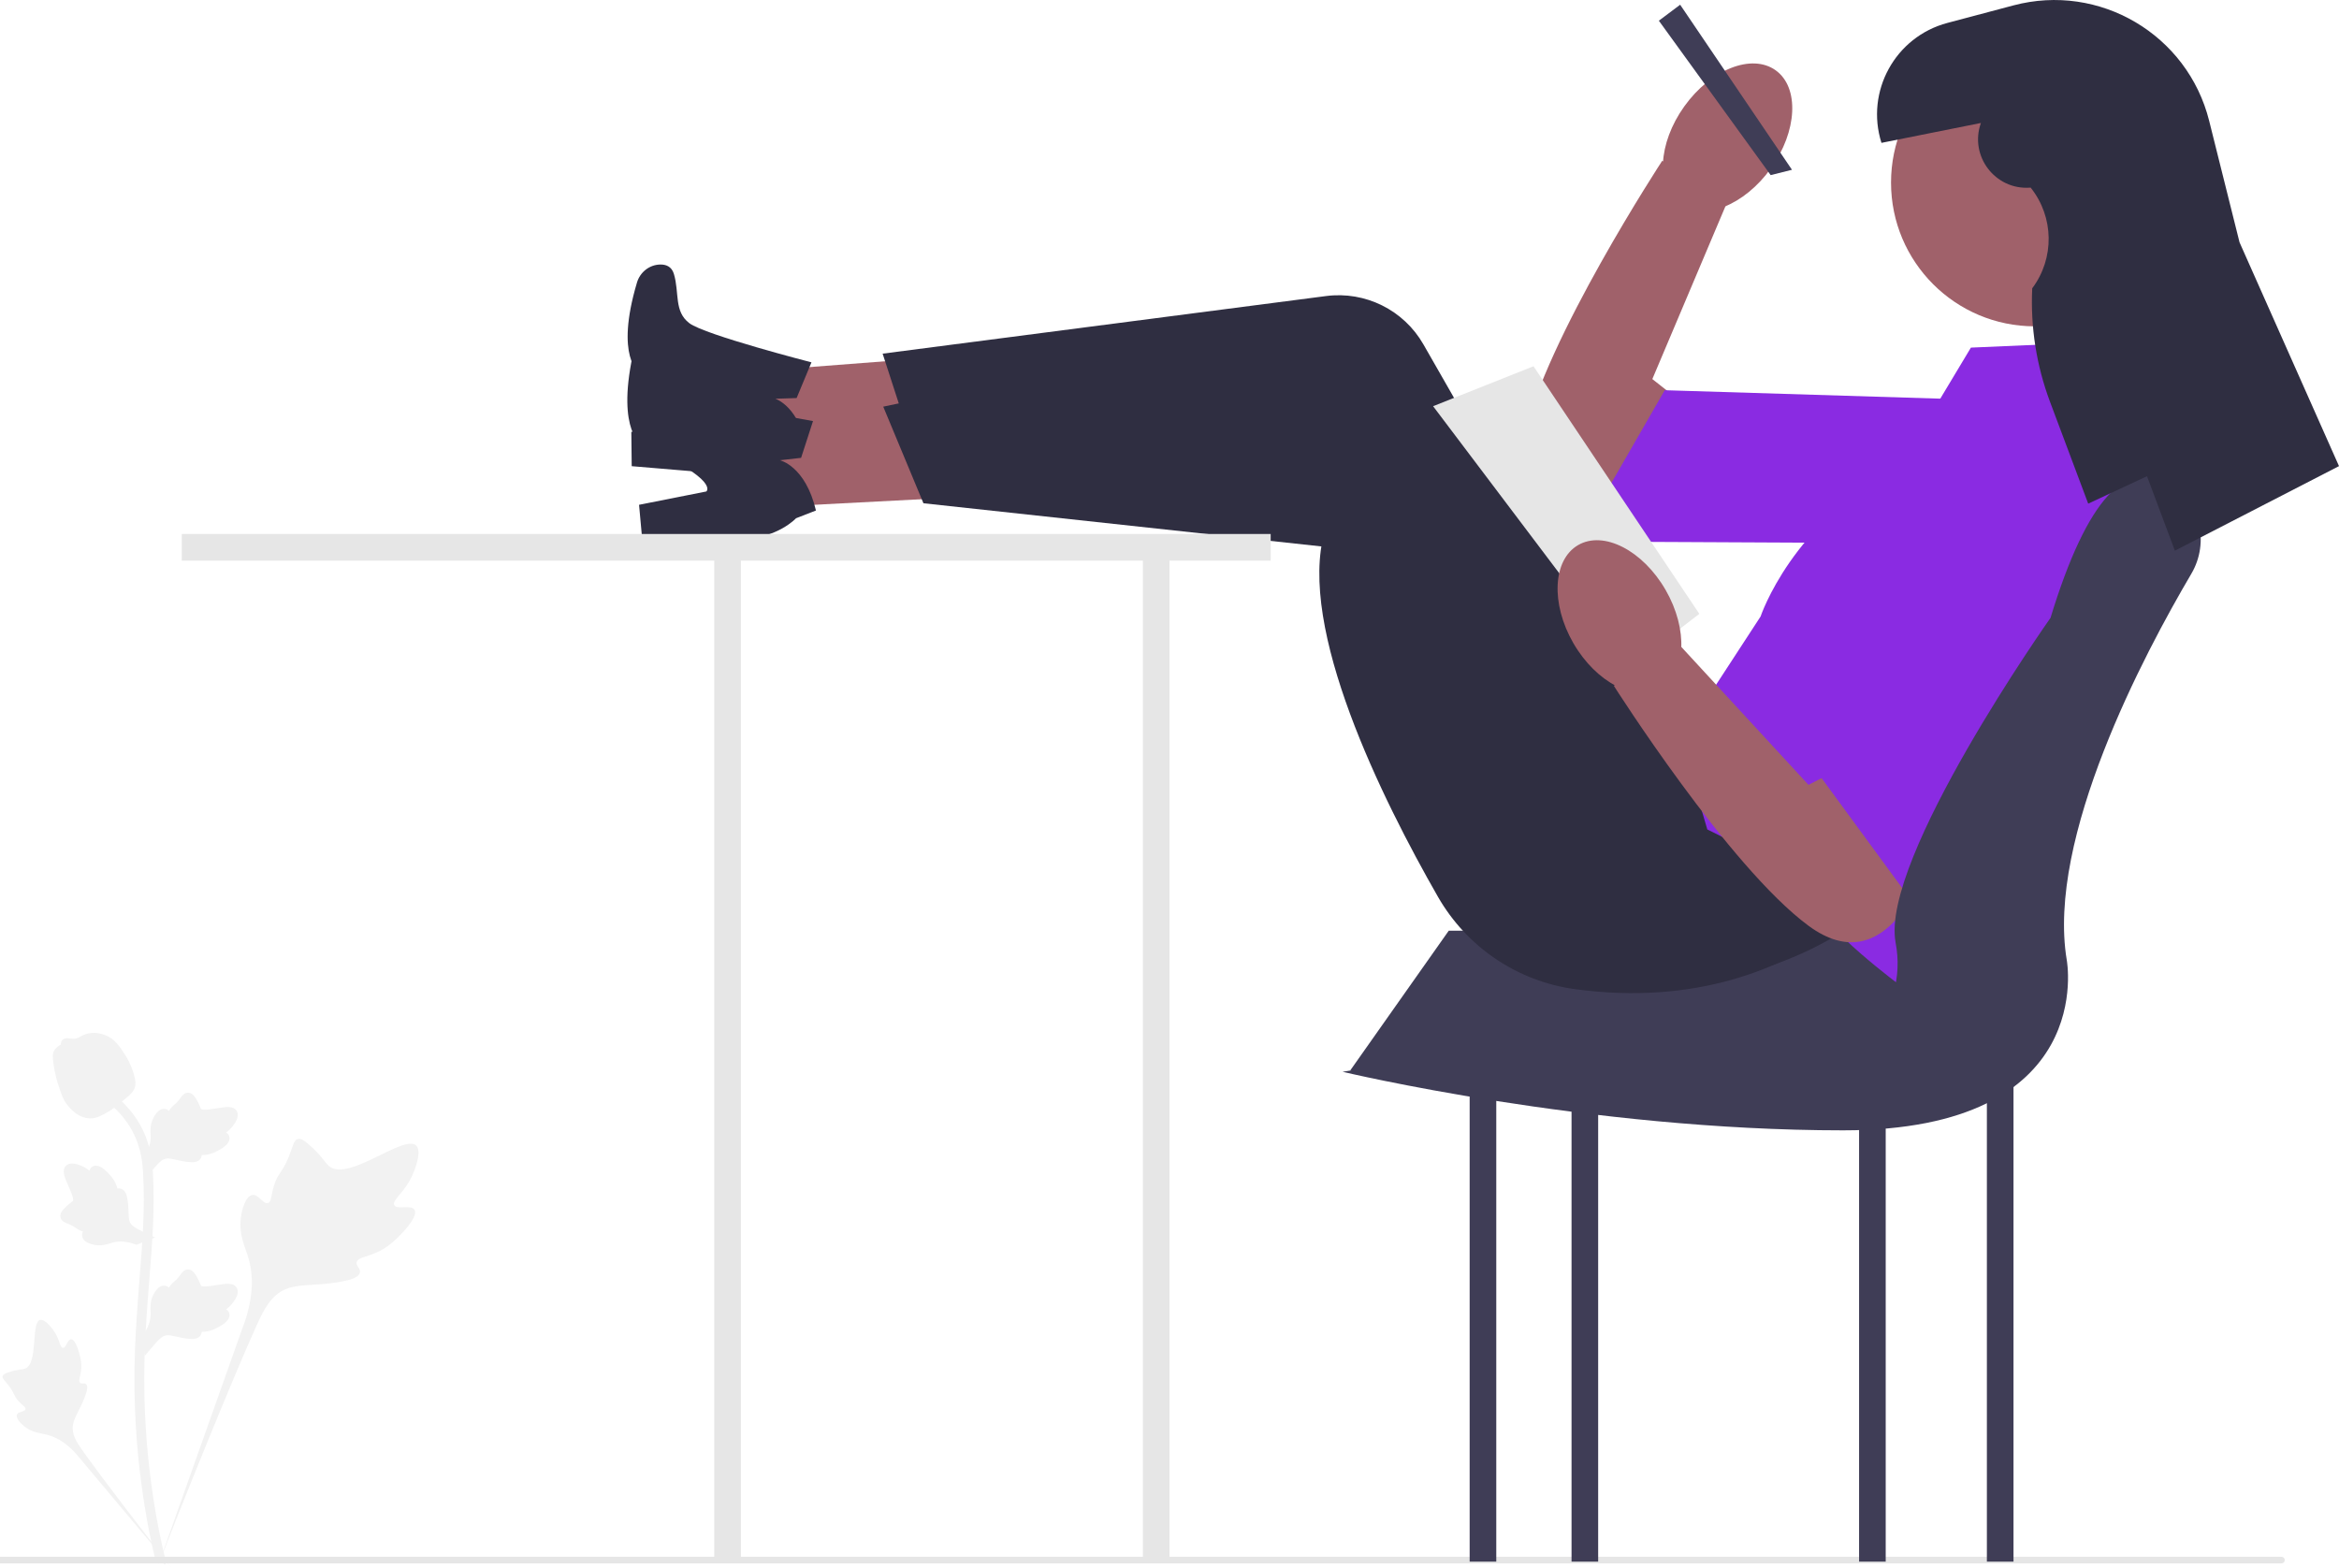
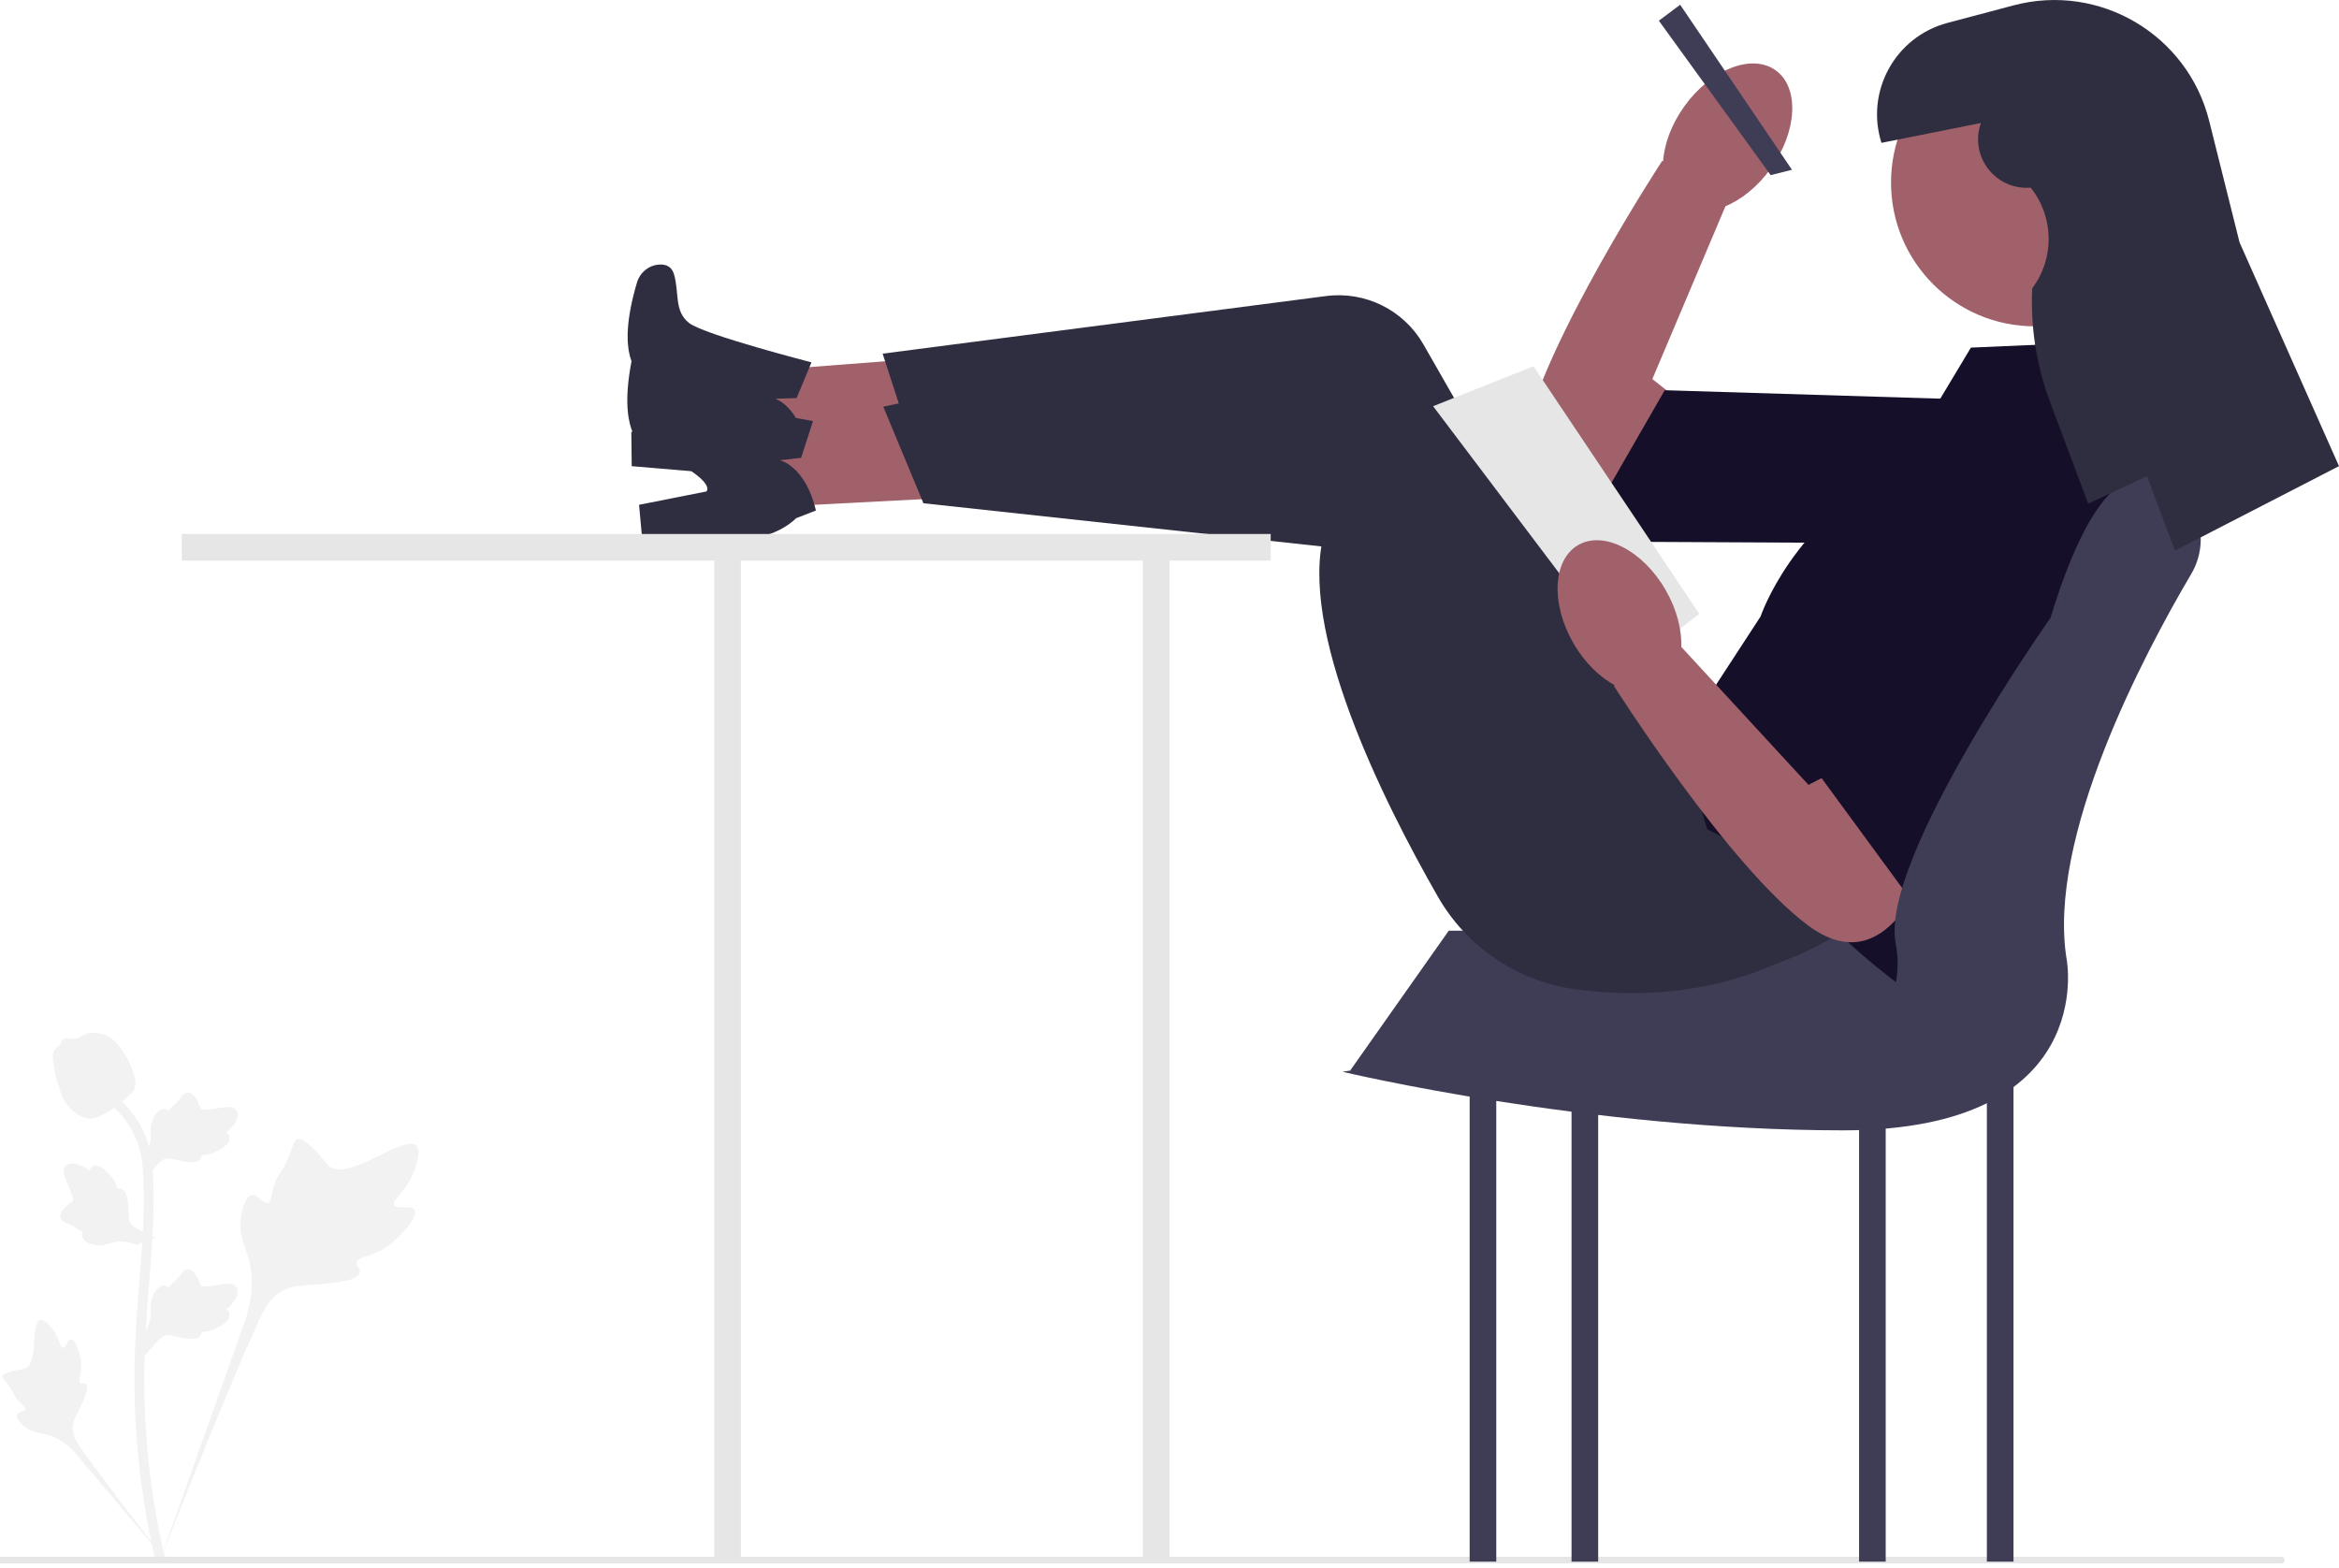
<svg xmlns="http://www.w3.org/2000/svg" width="596.882" height="400.001" viewBox="0 0 596.882 400.001">
  <g>
    <path d="M105.784,308.736c-.844-1.424-4.497,.101-5.168-1.191-.669-1.287,2.724-3.249,4.663-7.73,.35-.808,2.553-5.9,.922-7.472-3.092-2.978-17.24,9.313-22.191,5.29-1.087-.883-1.846-2.645-5.134-5.506-1.308-1.138-2.099-1.652-2.865-1.461-1.086,.271-1.172,1.725-2.337,4.584-1.747,4.287-2.78,4.028-3.798,7.449-.756,2.539-.583,4.016-1.472,4.303-1.258,.407-2.416-2.286-4.011-2.045-1.627,.246-2.611,3.382-2.922,5.73-.583,4.406,1.035,7.313,1.932,10.371,.975,3.322,1.553,8.375-.698,15.528l-22.277,62.766c4.918-12.879,19.158-48.185,25.142-61.305,1.727-3.787,3.635-7.629,7.551-9.145,3.77-1.46,8.949-.588,15.55-2.179,.771-.186,2.911-.73,3.18-1.988,.223-1.04-1.036-1.621-.842-2.595,.259-1.307,2.734-1.323,5.775-2.831,2.144-1.063,3.48-2.328,4.629-3.415,.346-.328,5.495-5.262,4.371-7.157h-0Z" fill="#f2f2f2" />
    <path d="M18.139,341.778c-.942,.004-1.248,2.236-2.076,2.193-.825-.043-.808-2.275-2.448-4.519-.296-.405-2.159-2.955-3.401-2.608-2.354,.658-.404,11.148-3.806,12.418-.747,.279-1.831,.143-4.184,.931-.936,.314-1.417,.554-1.544,.985-.18,.611,.508,1.073,1.575,2.47,1.6,2.094,1.175,2.527,2.56,4.013,1.028,1.104,1.803,1.445,1.687,1.964-.163,.735-1.819,.526-2.161,1.379-.349,.87,.907,2.257,1.969,3.087,1.994,1.558,3.888,1.602,5.647,2.044,1.912,.48,4.559,1.654,7.42,4.823l24.378,29.044c-4.902-6.13-18.122-23.306-22.835-30.029-1.361-1.941-2.696-3.985-2.31-6.345,.371-2.272,2.293-4.562,3.417-8.261,.131-.432,.481-1.639-.058-2.134-.446-.409-1.095,.041-1.517-.335-.567-.504,.14-1.724,.277-3.651,.097-1.359-.138-2.38-.341-3.258-.061-.265-.997-4.215-2.251-4.21v0Z" fill="#f2f2f2" />
    <path d="M36.939,345.998l-.568-5.068,.259-.384c1.2-1.777,1.812-3.512,1.819-5.159,.001-.262-.011-.524-.023-.79-.049-1.057-.11-2.371,.575-3.903,.384-.854,1.463-2.831,3.086-2.587,.437,.061,.767,.262,1.018,.497,.037-.059,.075-.117,.115-.181,.505-.771,.905-1.101,1.291-1.419,.296-.245,.602-.497,1.082-1.094,.21-.262,.374-.492,.513-.685,.42-.585,.968-1.282,1.935-1.27,1.033,.049,1.574,.903,1.932,1.468,.64,1.008,.93,1.735,1.122,2.217,.07,.176,.149,.374,.19,.436,.333,.489,3.038,.032,4.057-.135,2.289-.382,4.27-.712,5.087,.732,.585,1.033,.151,2.398-1.33,4.168-.461,.551-.952,.969-1.388,1.297,.361,.215,.684,.546,.815,1.065h0c.308,1.228-.748,2.459-3.137,3.663-.593,.301-1.392,.702-2.512,.896-.527,.091-1.002,.113-1.408,.125-.009,.235-.064,.489-.207,.751-.42,.771-1.293,1.138-2.61,1.05-1.449-.076-2.642-.352-3.694-.595-.919-.21-1.711-.389-2.332-.347-1.153,.093-2.041,1.016-3.083,2.212l-2.603,3.042h-0Z" fill="#f2f2f2" />
    <path d="M39.572,315.823l-4.758,1.835-.437-.153c-2.023-.71-3.857-.862-5.452-.451-.254,.065-.504,.143-.759,.223-1.01,.315-2.266,.708-3.922,.434-.924-.155-3.11-.697-3.285-2.329-.052-.438,.059-.809,.222-1.111-.066-.021-.133-.042-.204-.065-.874-.293-1.295-.597-1.7-.889-.312-.224-.633-.456-1.332-.769-.307-.137-.571-.237-.793-.322-.672-.258-1.486-.611-1.719-1.549-.215-1.011,.474-1.751,.93-2.241,.813-.875,1.442-1.34,1.86-1.648,.153-.112,.324-.239,.373-.294,.389-.446-.74-2.947-1.159-3.891-.95-2.118-1.772-3.95-.582-5.106,.851-.828,2.282-.754,4.369,.229,.65,.307,1.179,.675,1.607,1.013,.117-.404,.354-.8,.823-1.058h0c1.11-.61,2.569,.099,4.339,2.105,.442,.498,1.033,1.169,1.504,2.203,.221,.487,.363,.941,.478,1.331,.229-.051,.49-.063,.779,.009,.852,.21,1.429,.962,1.678,2.258,.294,1.421,.329,2.645,.362,3.724,.03,.942,.058,1.753,.255,2.344,.382,1.091,1.5,1.717,2.922,2.421l3.603,1.746-0,0Z" fill="#f2f2f2" />
    <path d="M36.939,300.892l-.568-5.068,.259-.384c1.2-1.777,1.812-3.512,1.819-5.159,.001-.262-.011-.524-.023-.79-.049-1.057-.11-2.371,.575-3.903,.384-.854,1.463-2.831,3.086-2.587,.437,.061,.767,.262,1.018,.497,.037-.059,.075-.117,.115-.181,.505-.771,.905-1.101,1.291-1.419,.296-.245,.602-.497,1.082-1.094,.21-.262,.374-.492,.513-.685,.42-.585,.968-1.282,1.935-1.27,1.033,.049,1.574,.903,1.932,1.468,.64,1.008,.93,1.735,1.122,2.217,.07,.176,.149,.374,.19,.436,.333,.489,3.038,.032,4.057-.135,2.289-.382,4.27-.712,5.087,.732,.585,1.033,.151,2.398-1.33,4.168-.461,.551-.952,.969-1.388,1.297,.361,.215,.684,.546,.815,1.065h0c.308,1.228-.748,2.459-3.137,3.663-.593,.301-1.392,.702-2.512,.896-.527,.091-1.002,.113-1.408,.125-.009,.235-.064,.489-.207,.751-.42,.771-1.293,1.138-2.61,1.05-1.449-.076-2.642-.352-3.694-.595-.919-.21-1.711-.389-2.332-.347-1.153,.093-2.041,1.016-3.083,2.212l-2.603,3.042h-0Z" fill="#f2f2f2" />
    <path d="M42.124,399.269l-1.062-.666-.257-1.226,.257,1.226-1.238,.142c-.02-.115-.087-.379-.188-.793-.554-2.266-2.244-9.162-3.654-20.023-.984-7.581-1.541-15.376-1.656-23.17-.115-7.807,.255-13.717,.551-18.467,.224-3.583,.496-6.994,.762-10.317,.71-8.878,1.379-17.265,.881-26.55-.11-2.073-.341-6.387-2.862-10.978-1.462-2.663-3.476-5.027-5.987-7.023l1.561-1.963c2.771,2.207,5,4.826,6.623,7.782,2.795,5.09,3.047,9.791,3.168,12.05,.507,9.449-.17,17.916-.887,26.88-.264,3.311-.536,6.708-.759,10.276-.294,4.706-.66,10.565-.546,18.271,.113,7.701,.663,15.4,1.634,22.886,1.392,10.724,3.058,17.517,3.605,19.749,.291,1.192,.352,1.441,.054,1.914v-0Z" fill="#f2f2f2" />
    <path d="M23.075,285.406c-.103,0-.207-.002-.312-.01-2.134-.115-4.11-1.392-5.875-3.796-.827-1.131-1.251-2.42-2.095-4.992-.131-.396-.767-2.408-1.154-5.176-.253-1.808-.221-2.565,.137-3.233,.398-.744,1.041-1.263,1.766-1.613-.032-.24-.006-.487,.098-.739,.427-1.045,1.563-.908,2.177-.842,.311,.039,.699,.091,1.117,.069,.658-.032,1.012-.228,1.548-.521,.513-.281,1.15-.631,2.096-.825,1.865-.389,3.427,.14,3.942,.313,2.71,.903,4.046,3.01,5.593,5.45,.308,.489,1.367,2.271,2.065,4.713,.504,1.762,.433,2.545,.281,3.128-.308,1.197-1.036,1.882-2.885,3.394-1.931,1.583-2.9,2.376-3.732,2.858-1.937,1.118-3.153,1.821-4.768,1.821v0Z" fill="#f2f2f2" />
  </g>
  <path d="M583.04,398.13h0c0,.464-.376,.84-.84,.84H0v-1.68H582.2c.464,0,.84,.376,.84,.84Z" fill="#e6e6e6" />
  <g>
    <g>
      <path d="M414.967,132.595s-31.339,3.769-26.053-21.009c5.286-24.778,35.259-70.545,35.259-70.545l17.009,9.539-19.527,46.158,8.406,6.632-15.094,29.226Z" fill="#a0616a" />
-       <polygon points="517.666 102.43 513.25 138.75 402.592 138.208 424.816 99.583 517.666 102.43" fill="#8a2be2" />
+       <polygon points="517.666 102.43 513.25 138.75 402.592 138.208 424.816 99.583 517.666 102.43" fill="#160f29" />
      <ellipse cx="440.857" cy="35.06" rx="21.062" ry="13.588" transform="translate(155.6948 373.0935) rotate(-54.39629)" fill="#a0616a" />
    </g>
    <rect x="431.611" y="316.316" width="157.624" height="6.794" transform="translate(190.7093 830.1362) rotate(-90)" fill="#3f3d56" />
    <rect x="398.999" y="316.316" width="157.624" height="6.794" transform="translate(158.0973 797.5243) rotate(-90)" fill="#3f3d56" />
    <rect x="166.639" y="266.719" width="256.819" height="6.794" transform="translate(24.93198 565.1643) rotate(-90)" fill="#e6e6e6" />
    <rect x="325.622" y="316.316" width="157.624" height="6.794" transform="translate(84.72051 724.1474) rotate(-90)" fill="#3f3d56" />
    <rect x="299.622" y="316.316" width="157.624" height="6.794" transform="translate(58.72051 698.1474) rotate(-90)" fill="#3f3d56" />
    <polygon points="500.911 237.504 369.709 237.504 344.541 273.204 475.093 280.987 500.911 237.504" fill="#3f3d56" />
    <g>
      <g>
        <polygon points="260.667 115.362 261.263 89.472 182.077 95.563 181.672 113.106 260.667 115.362" fill="#a0616a" />
        <path d="M207.074,92.47l-3.787,9.112-5.439,.174s6.368,1.95,8.138,13.522l-5.226,1.567s-5.019,4.683-14.401,4.228l-25.155-2.104-.097-8.769,17.386-2.009s3.874-2.549-15.303-13.027c0,0-6.353-3.885-.639-23.068,.785-2.637,3.157-4.53,5.908-4.59,1.518-.033,2.94,.512,3.508,2.398,1.445,4.799-.017,9.584,3.955,12.579,3.972,2.996,31.154,9.988,31.154,9.988Z" fill="#2f2e41" />
      </g>
      <path d="M491.092,214.34s-27.322,46.469-89.145,38.095c-14.712-1.993-27.656-10.74-35.03-23.626-14.253-24.906-35.896-68.515-28.88-93.209l-104.562-19.956-8.238-25.394,113.163-14.7c10.01-1.3,19.815,3.567,24.83,12.327l55.124,96.268,16.433,1.794,56.305,28.401Z" fill="#2f2e41" />
    </g>
    <g>
      <g>
        <polygon points="262.731 125.96 261.242 100.106 182.803 112.548 183.811 130.067 262.731 125.96" fill="#a0616a" />
        <path d="M207.471,107.454l-3.042,9.387-5.408,.611s6.505,1.432,9.199,12.824l-5.083,1.982s-4.626,5.071-14.014,5.373l-25.243-.074-.802-8.733,17.168-3.401s3.656-2.852-16.302-11.753c0,0-6.645-3.361-2.493-22.942,.571-2.691,2.783-4.77,5.519-5.05,1.51-.155,2.972,.274,3.69,2.108,1.827,4.667,.754,9.554,4.954,12.22,4.2,2.667,31.856,7.45,31.856,7.45Z" fill="#2f2e41" />
      </g>
      <path d="M500.372,206.08s-23.495,48.517-85.792,45.143c-14.825-.803-28.43-8.48-36.817-20.731-16.211-23.678-41.292-65.405-36.285-90.583l-105.829-11.479-10.255-24.649,111.613-23.756c9.873-2.101,20.038,1.962,25.742,10.289l62.691,91.521,16.524,.466,58.408,23.779Z" fill="#2f2e41" />
    </g>
    <polygon points="428.754 1.206 423.319 5.283 451.854 44.689 457.289 43.33 428.754 1.206" fill="#3f3d56" />
-     <path d="M502.949,88.712l31.253-1.359,13.588,61.147s-28.535,107.348-62.506,103.271c0,0-21.062-15.627-21.062-21.062s-28.535-19.024-28.535-19.024l-6.794-23.1,20.382-31.253s8.153-24.459,35.33-38.047l18.344-30.574Z" fill="#8a2be2" />
+     <path d="M502.949,88.712l31.253-1.359,13.588,61.147s-28.535,107.348-62.506,103.271c0,0-21.062-15.627-21.062-21.062s-28.535-19.024-28.535-19.024l-6.794-23.1,20.382-31.253s8.153-24.459,35.33-38.047l18.344-30.574Z" fill="#160f29" />
    <polygon points="324.263 136.271 46.382 136.271 46.382 143.066 182.265 143.066 182.265 398.526 189.059 398.526 189.059 143.066 324.263 143.066 324.263 136.271" fill="#e6e6e6" />
    <circle cx="519.255" cy="46.589" r="36.688" fill="#a0616a" />
    <polygon points="391.332 93.468 365.707 103.659 415.984 170.242 433.649 156.654 391.332 93.468" fill="#e6e6e6" />
    <g>
      <path d="M491.399,221.198s-9.512,30.098-29.894,15.049-49.683-61.249-49.683-61.249l15.712-11.55,33.971,36.849,9.512-4.916,20.382,25.818Z" fill="#a0616a" />
-       <polygon points="506.346 115.21 537.599 134.233 491.399 234.787 461.505 194.022 506.346 115.21" fill="#8a2be2" />
+       <polygon points="506.346 115.21 537.599 134.233 491.399 234.787 461.505 194.022 506.346 115.21" fill="#160f29" />
      <ellipse cx="413.266" cy="157.333" rx="13.588" ry="21.062" transform="translate(-23.29944 227.7118) rotate(-30)" fill="#a0616a" />
    </g>
    <path d="M523.267,157.67c9.416-30.869,19.52-40.637,30.144-34.521,8.086,4.655,10.52,15.252,5.781,23.289-12.079,20.487-36.97,67.428-31.785,98.539,0,0,8.153,43.483-57.071,43.483-65.224,0-127.73-14.947-127.73-14.947l33.971-5.435,77.254,5.518c17.651,1.261,32.527-13.842,30.169-31.379-.078-.579-.17-1.164-.278-1.756-3.873-21.301,39.545-82.79,39.545-82.79Z" fill="#3f3d56" />
  </g>
  <path d="M505.504,31.38c-2.997,8.392,3.588,17.106,12.48,16.513l.212-.014h0c5.977,7.471,6.142,18.04,.401,25.694h0c-.472,9.865,1.074,19.723,4.542,28.971l9.744,25.983,15-7,7.118,19,41.882-21.575-25.383-57.111-7.746-30.984c-5.511-22.044-27.997-35.313-49.958-29.479l-16.849,4.475c-13.311,3.536-20.972,17.472-16.825,30.605v0l25.383-5.077" fill="#2f2e41" />
</svg>
